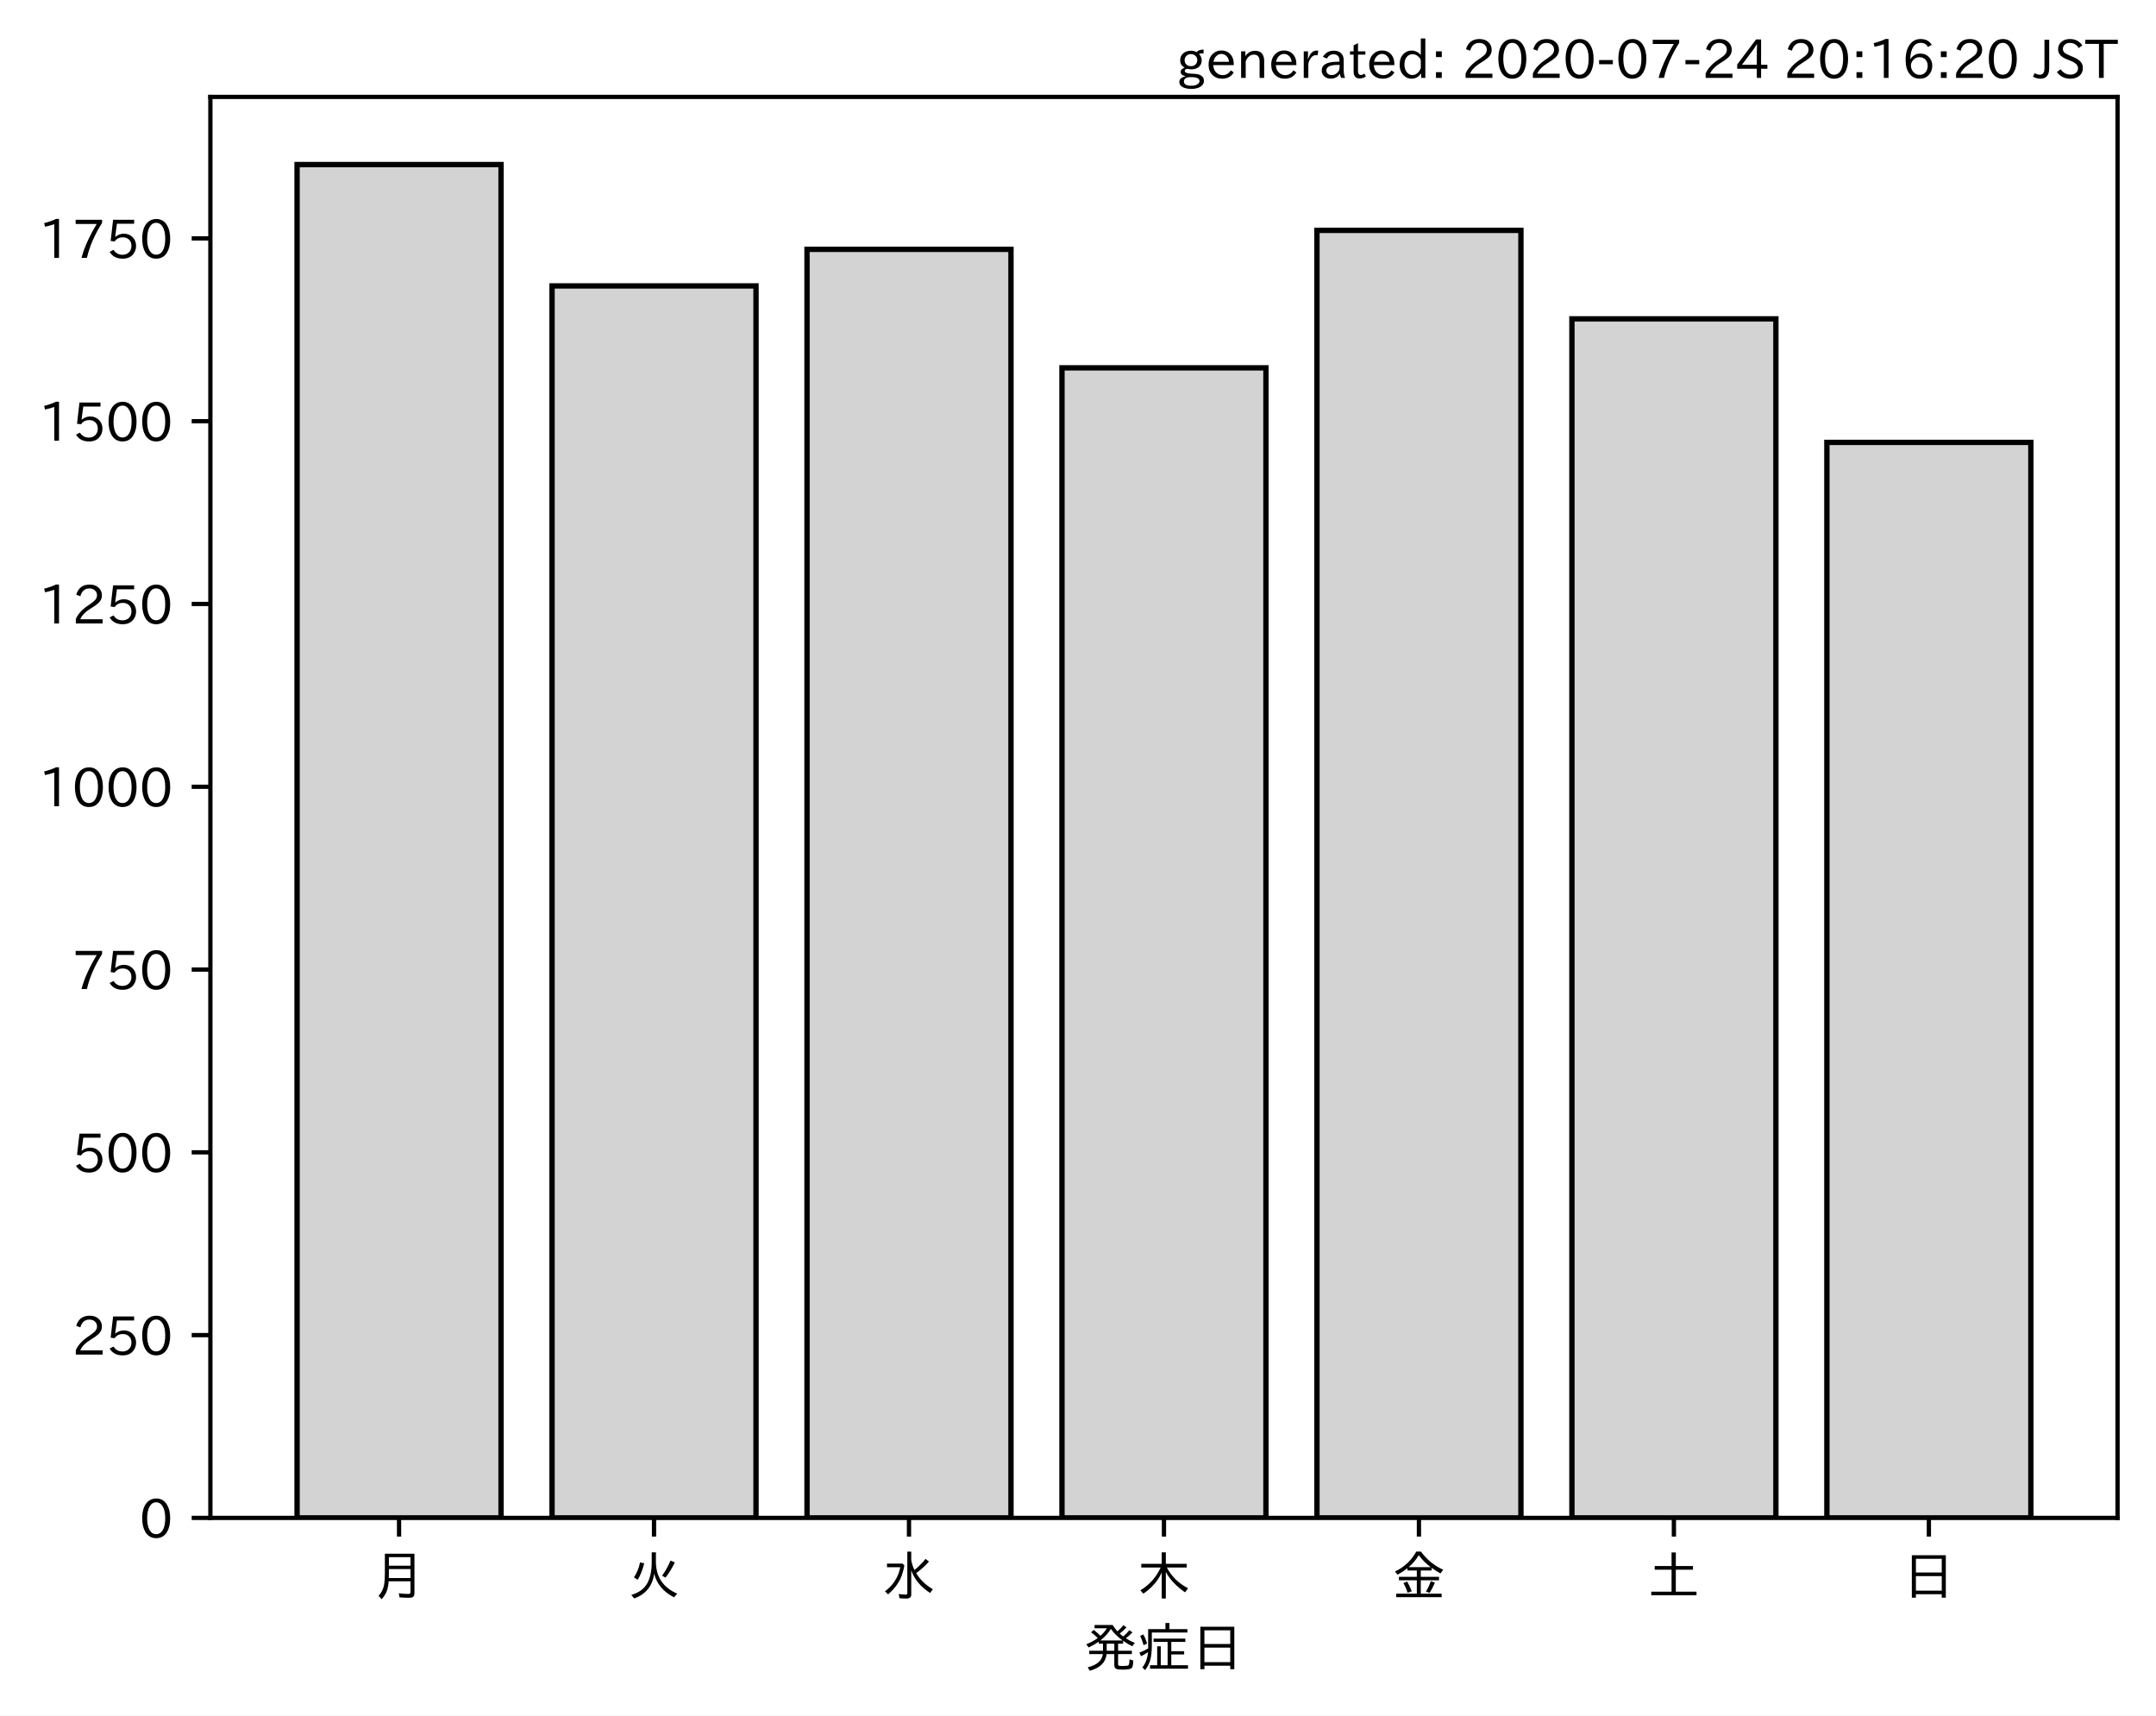
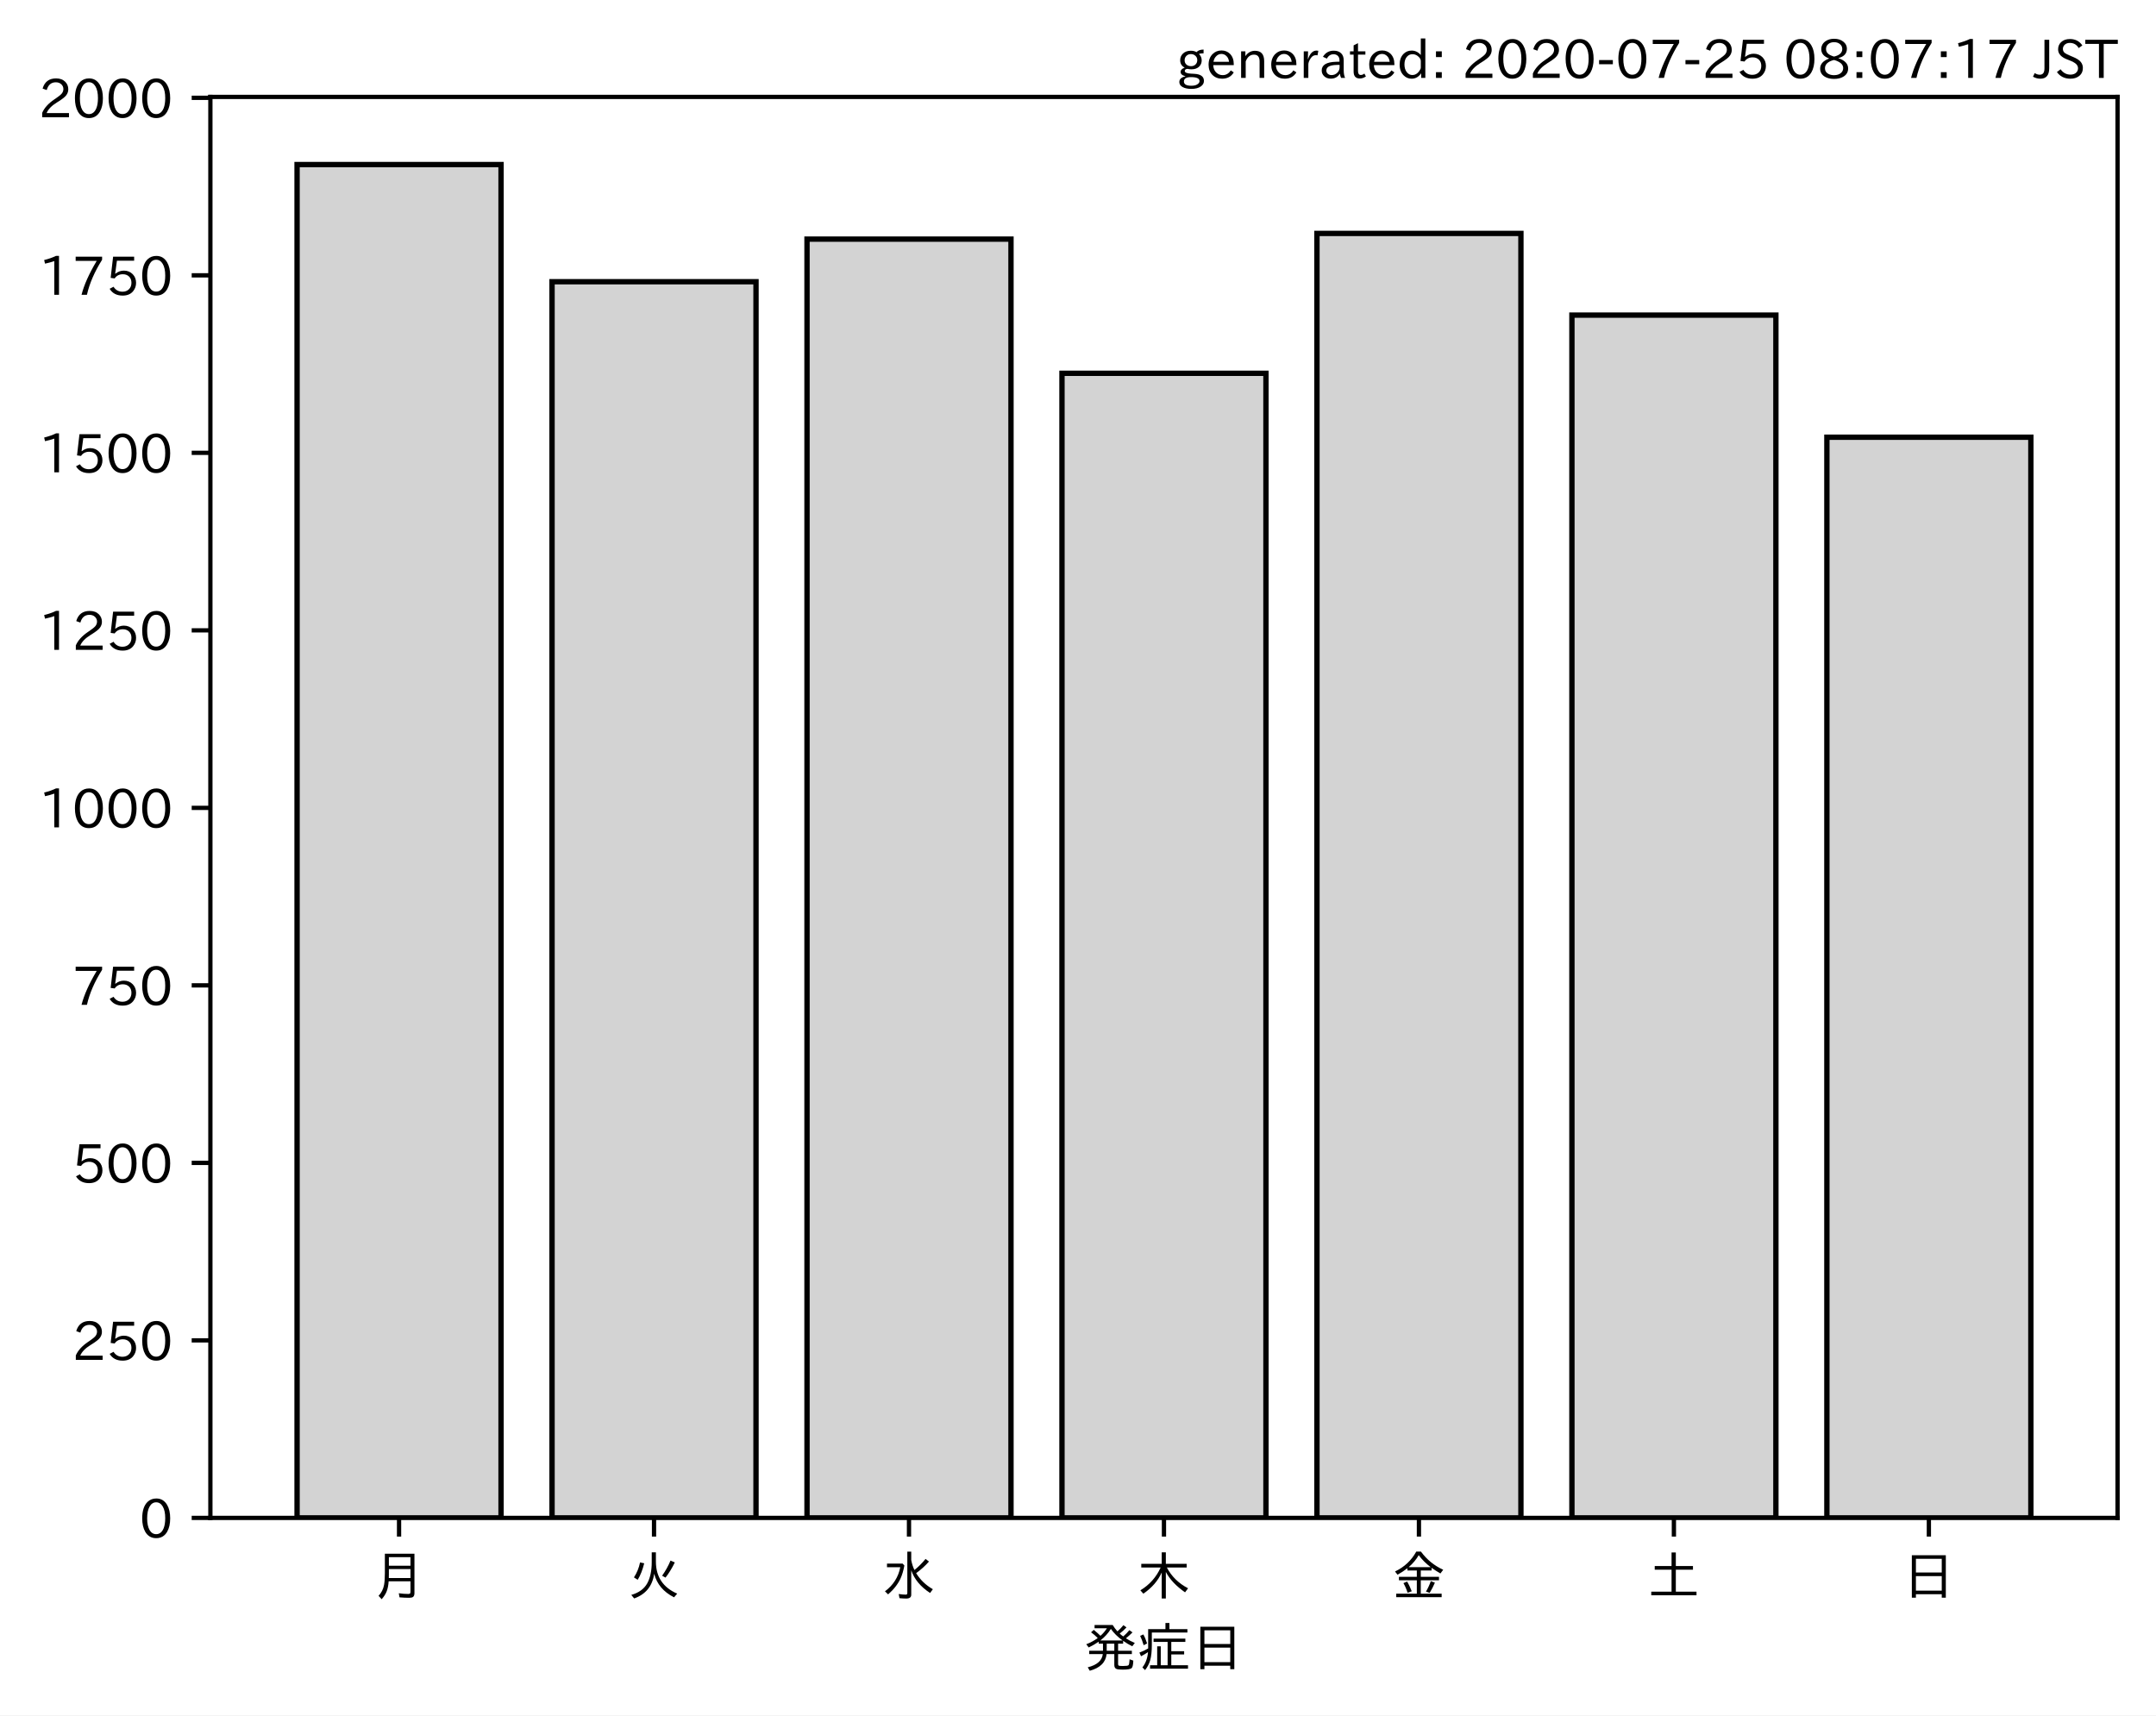
<svg xmlns="http://www.w3.org/2000/svg" xmlns:xlink="http://www.w3.org/1999/xlink" height="321.24pt" version="1.1" viewBox="0 0 403.714 321.24" width="403.714pt">
  <defs>
    <style type="text/css">
*{stroke-linecap:butt;stroke-linejoin:round;}
  </style>
  </defs>
  <g id="figure_1">
    <g id="patch_1">
      <path d="M 0 321.24  L 403.714 321.24  L 403.714 0  L 0 0  z " style="fill:#ffffff;" />
    </g>
    <g id="axes_1">
      <g id="patch_2">
        <path d="M 39.394 284.259  L 396.514 284.259  L 396.514 18.147  L 39.394 18.147  z " style="fill:#ffffff;" />
      </g>
      <g id="patch_3">
-         <path clip-path="url(#p7114df7c6d)" d="M 55.626 284.259  L 93.821 284.259  L 93.821 30.819  L 55.626 30.819  z " style="fill:#d3d3d3;stroke:#000000;stroke-linejoin:miter;" />
+         <path clip-path="url(#p2f17997ea5)" d="M 55.626 284.259  L 93.821 284.259  L 93.821 30.819  L 55.626 30.819  z " style="fill:#d3d3d3;stroke:#000000;stroke-linejoin:miter;" />
      </g>
      <g id="patch_4">
-         <path clip-path="url(#p7114df7c6d)" d="M 103.37 284.259  L 141.564 284.259  L 141.564 53.547  L 103.37 53.547  z " style="fill:#d3d3d3;stroke:#000000;stroke-linejoin:miter;" />
+         <path clip-path="url(#p2f17997ea5)" d="M 103.37 284.259  L 141.564 284.259  L 141.564 52.759  L 103.37 52.759  z " style="fill:#d3d3d3;stroke:#000000;stroke-linejoin:miter;" />
      </g>
      <g id="patch_5">
-         <path clip-path="url(#p7114df7c6d)" d="M 151.113 284.259  L 189.308 284.259  L 189.308 46.701  L 151.113 46.701  z " style="fill:#d3d3d3;stroke:#000000;stroke-linejoin:miter;" />
+         <path clip-path="url(#p2f17997ea5)" d="M 151.113 284.259  L 189.308 284.259  L 189.308 44.78  L 151.113 44.78  z " style="fill:#d3d3d3;stroke:#000000;stroke-linejoin:miter;" />
      </g>
      <g id="patch_6">
-         <path clip-path="url(#p7114df7c6d)" d="M 198.856 284.259  L 237.051 284.259  L 237.051 68.883  L 198.856 68.883  z " style="fill:#d3d3d3;stroke:#000000;stroke-linejoin:miter;" />
+         <path clip-path="url(#p2f17997ea5)" d="M 198.856 284.259  L 237.051 284.259  L 237.051 69.912  L 198.856 69.912  z " style="fill:#d3d3d3;stroke:#000000;stroke-linejoin:miter;" />
      </g>
      <g id="patch_7">
-         <path clip-path="url(#p7114df7c6d)" d="M 246.6 284.259  L 284.794 284.259  L 284.794 43.141  L 246.6 43.141  z " style="fill:#d3d3d3;stroke:#000000;stroke-linejoin:miter;" />
+         <path clip-path="url(#p2f17997ea5)" d="M 246.6 284.259  L 284.794 284.259  L 284.794 43.717  L 246.6 43.717  z " style="fill:#d3d3d3;stroke:#000000;stroke-linejoin:miter;" />
      </g>
      <g id="patch_8">
-         <path clip-path="url(#p7114df7c6d)" d="M 294.343 284.259  L 332.538 284.259  L 332.538 59.709  L 294.343 59.709  z " style="fill:#d3d3d3;stroke:#000000;stroke-linejoin:miter;" />
+         <path clip-path="url(#p2f17997ea5)" d="M 294.343 284.259  L 332.538 284.259  L 332.538 59.008  L 294.343 59.008  z " style="fill:#d3d3d3;stroke:#000000;stroke-linejoin:miter;" />
      </g>
      <g id="patch_9">
-         <path clip-path="url(#p7114df7c6d)" d="M 342.086 284.259  L 380.281 284.259  L 380.281 82.848  L 342.086 82.848  z " style="fill:#d3d3d3;stroke:#000000;stroke-linejoin:miter;" />
+         <path clip-path="url(#p2f17997ea5)" d="M 342.086 284.259  L 380.281 284.259  L 380.281 81.879  L 342.086 81.879  z " style="fill:#d3d3d3;stroke:#000000;stroke-linejoin:miter;" />
      </g>
      <g id="matplotlib.axis_1">
        <g id="xtick_1">
          <g id="line2d_1">
            <defs>
-               <path d="M 0 0  L 0 3.5  " id="m40c550da69" style="stroke:#000000;stroke-width:0.8;" />
-             </defs>
-             <g>
-               <use style="stroke:#000000;stroke-width:0.8;" x="74.724" xlink:href="#m40c550da69" y="284.259" />
+               <path d="M 0 0  L 0 3.5  " id="m3f6c511e76" style="stroke:#000000;stroke-width:0.8;" />
+             </defs>
+             <g>
+               <use style="stroke:#000000;stroke-width:0.8;" x="74.724" xlink:href="#m3f6c511e76" y="284.259" />
            </g>
          </g>
          <g id="text_1">
            <defs>
              <path d="M 78.812 77.875  L 78.812 4  Q 78.812 -1.219 76.078 -3.172  Q 73.969 -4.688 68.797 -4.688  Q 60.844 -4.688 50.828 -3.859  L 49.516 3.812  Q 58.594 2.484 67.094 2.484  Q 70.359 2.484 71.047 4.109  Q 71.391 4.891 71.391 6.844  L 71.391 26.125  L 30.516 26.125  Q 29.781 14.938 26.812 7.422  Q 24.031 0.094 17.438 -7.375  L 11.625 -0.984  Q 19.672 7.422 21.922 19.438  Q 23.438 27.688 23.438 41.406  L 23.438 77.875  z M 30.953 71.391  L 30.953 55.328  L 71.391 55.328  L 71.391 71.391  z M 30.953 49.125  L 30.953 39.938  Q 30.953 35.75 30.859 33.547  L 30.859 32.328  L 71.391 32.328  L 71.391 49.125  z " id="IPAexGothic-26376" />
            </defs>
            <g transform="translate(69.7238 298.7493)scale(0.1 -0.1)">
              <use xlink:href="#IPAexGothic-26376" />
            </g>
          </g>
        </g>
        <g id="xtick_2">
          <g id="line2d_2">
            <g>
-               <use style="stroke:#000000;stroke-width:0.8;" x="122.467" xlink:href="#m40c550da69" y="284.259" />
+               <use style="stroke:#000000;stroke-width:0.8;" x="122.467" xlink:href="#m3f6c511e76" y="284.259" />
            </g>
          </g>
          <g id="text_2">
            <defs>
              <path d="M 53.516 80.422  L 53.516 63.188  Q 53.516 20.359 93.406 3.078  L 87.5 -3.812  Q 57.672 11.328 50.297 40.375  Q 45.359 5.672 12.797 -5.906  L 7.422 0.688  Q 28.859 6.844 37.406 22.609  Q 45.703 37.844 45.703 62.016  L 45.703 80.422  z M 12.406 33.5  Q 20.703 46.141 23.828 61.531  L 31.641 59.906  Q 27 41.312 19.438 29  z M 65.141 36.625  Q 74.656 50.047 80.906 64.984  L 88.922 61.531  Q 81.109 45.406 71.531 33.109  z " id="IPAexGothic-28779" />
            </defs>
            <g transform="translate(117.4671 298.7493)scale(0.1 -0.1)">
              <use xlink:href="#IPAexGothic-28779" />
            </g>
          </g>
        </g>
        <g id="xtick_3">
          <g id="line2d_3">
            <g>
-               <use style="stroke:#000000;stroke-width:0.8;" x="170.21" xlink:href="#m40c550da69" y="284.259" />
+               <use style="stroke:#000000;stroke-width:0.8;" x="170.21" xlink:href="#m3f6c511e76" y="284.259" />
            </g>
          </g>
          <g id="text_3">
            <defs>
              <path d="M 54.203 65.922  Q 56.156 55.562 60.203 47.312  Q 71.578 56.453 81 68.109  L 87.406 63.188  Q 77.25 51.516 63.375 41.406  Q 75 22.609 94.672 11.375  L 89.5 4.297  Q 62.75 21.781 54.203 46.781  L 54.203 0.984  Q 54.203 -6.109 44.875 -6.109  Q 38.812 -6.109 32.172 -5.422  L 30.766 2.391  Q 38.422 1.219 44 1.219  Q 46.875 1.219 46.875 4.109  L 46.875 81.688  L 54.203 81.688  z M 8.797 59.281  L 38.094 59.281  L 41.359 55.766  Q 38.672 41.219 34.078 31.297  Q 26.656 15.375 10.891 1.703  L 4.984 7.422  Q 28.266 24.656 33.688 52.594  L 8.797 52.594  z " id="IPAexGothic-27700" />
            </defs>
            <g transform="translate(165.2104 298.7493)scale(0.1 -0.1)">
              <use xlink:href="#IPAexGothic-27700" />
            </g>
          </g>
        </g>
        <g id="xtick_4">
          <g id="line2d_4">
            <g>
-               <use style="stroke:#000000;stroke-width:0.8;" x="217.954" xlink:href="#m40c550da69" y="284.259" />
+               <use style="stroke:#000000;stroke-width:0.8;" x="217.954" xlink:href="#m3f6c511e76" y="284.259" />
            </g>
          </g>
          <g id="text_4">
            <defs>
              <path d="M 55.422 52  Q 68.5 27 95.125 13.094  L 89.5 5.516  Q 64.594 22.797 53.516 43.703  L 53.516 -6  L 45.797 -6  L 45.797 42.672  Q 35.5 19.578 11.422 2.984  L 5.812 9.281  Q 31.453 24.75 43.797 52  L 7.516 52  L 7.516 58.891  L 45.797 58.891  L 45.797 80.469  L 53.516 80.469  L 53.516 58.891  L 92.531 58.891  L 92.531 52  z " id="IPAexGothic-26408" />
            </defs>
            <g transform="translate(212.9538 298.7493)scale(0.1 -0.1)">
              <use xlink:href="#IPAexGothic-26408" />
            </g>
          </g>
        </g>
        <g id="xtick_5">
          <g id="line2d_5">
            <g>
-               <use style="stroke:#000000;stroke-width:0.8;" x="265.697" xlink:href="#m40c550da69" y="284.259" />
+               <use style="stroke:#000000;stroke-width:0.8;" x="265.697" xlink:href="#m3f6c511e76" y="284.259" />
            </g>
          </g>
          <g id="text_5">
            <defs>
              <path d="M 53.469 46.391  L 53.469 34.516  L 87.547 34.516  L 87.547 28.125  L 53.469 28.125  L 53.469 2.984  L 92.531 2.984  L 92.531 -3.516  L 7.516 -3.516  L 7.516 2.984  L 46.047 2.984  L 46.047 28.125  L 12.547 28.125  L 12.547 34.516  L 46.047 34.516  L 46.047 46.391  L 28.422 46.391  L 28.422 50.688  Q 19.734 43.891 9.906 38.531  L 5.219 44.578  Q 31.344 56.984 45.016 81.781  L 53.766 81.781  Q 70.359 59.234 95.453 47.797  L 90.234 40.828  Q 81.547 45.844 73.641 51.469  L 73.641 46.391  z M 72.016 52.688  Q 59.078 62.406 49.562 75.094  Q 42.828 63.141 30.812 52.688  z M 28.719 4.688  Q 26.078 13.719 21 22.797  L 27.875 25.688  Q 31.938 19.188 36.531 7.516  z M 63.188 6.891  Q 68.797 16.406 72.219 26.516  L 79.891 23.578  Q 75.922 14.156 70.125 4.5  z " id="IPAexGothic-37329" />
            </defs>
            <g transform="translate(260.6971 298.7493)scale(0.1 -0.1)">
              <use xlink:href="#IPAexGothic-37329" />
            </g>
          </g>
        </g>
        <g id="xtick_6">
          <g id="line2d_6">
            <g>
-               <use style="stroke:#000000;stroke-width:0.8;" x="313.44" xlink:href="#m40c550da69" y="284.259" />
+               <use style="stroke:#000000;stroke-width:0.8;" x="313.44" xlink:href="#m3f6c511e76" y="284.259" />
            </g>
          </g>
          <g id="text_6">
            <defs>
              <path d="M 45.609 54.781  L 45.609 80.172  L 53.609 80.172  L 53.609 54.781  L 85.688 54.781  L 85.688 47.906  L 53.609 47.906  L 53.609 6.781  L 92.328 6.781  L 92.328 0  L 7.625 0  L 7.625 6.781  L 45.609 6.781  L 45.609 47.906  L 14.109 47.906  L 14.109 54.781  z " id="IPAexGothic-22303" />
            </defs>
            <g transform="translate(308.4404 298.7493)scale(0.1 -0.1)">
              <use xlink:href="#IPAexGothic-22303" />
            </g>
          </g>
        </g>
        <g id="xtick_7">
          <g id="line2d_7">
            <g>
-               <use style="stroke:#000000;stroke-width:0.8;" x="361.184" xlink:href="#m40c550da69" y="284.259" />
+               <use style="stroke:#000000;stroke-width:0.8;" x="361.184" xlink:href="#m3f6c511e76" y="284.259" />
            </g>
          </g>
          <g id="text_7">
            <defs>
              <path d="M 81.734 75  L 81.734 -4.5  L 74.125 -4.5  L 74.125 2  L 25.734 2  L 25.734 -4.5  L 18.109 -4.5  L 18.109 75  z M 25.734 68.312  L 25.734 42.672  L 74.125 42.672  L 74.125 68.312  z M 25.734 35.891  L 25.734 8.688  L 74.125 8.688  L 74.125 35.891  z " id="IPAexGothic-26085" />
            </defs>
            <g transform="translate(356.1837 298.7493)scale(0.1 -0.1)">
              <use xlink:href="#IPAexGothic-26085" />
            </g>
          </g>
        </g>
        <g id="text_8">
          <defs>
            <path d="M 73.734 56.844  Q 80.609 62.75 85.203 68.609  L 91.109 64.406  Q 84.469 57.812 78.719 53.328  Q 85.938 48.688 95.406 44.625  L 90.625 38.375  Q 81.734 42.781 73.531 48.641  L 73.531 43.312  L 64.109 43.312  L 64.109 29.984  L 89.891 29.984  L 89.891 23.781  L 64.109 23.781  L 64.109 5.609  Q 64.109 2.484 65.719 2.047  Q 67.391 1.469 73.094 1.469  Q 82.125 1.469 83.594 2.984  Q 85.062 4.438 85.5 11.969  Q 85.5 13.484 85.594 14.062  L 92.625 11.578  Q 92.188 0.391 89.703 -2.203  Q 87.062 -5.328 72.609 -5.328  Q 63.812 -5.328 60.938 -4  Q 57.031 -2.344 57.031 3.328  L 57.031 23.781  L 42.578 23.781  Q 40.188 0.531 11.078 -7.422  L 7.281 -0.984  Q 33.25 5.422 35.5 23.781  L 10.016 23.781  L 10.016 29.984  L 35.797 29.984  L 35.797 43.312  L 27.781 43.312  L 27.781 47.016  Q 19.734 41.359 9.078 36.188  L 4.5 42.188  Q 16.312 46.734 25.984 53.812  Q 19.828 60.156 13.484 64.594  L 18.609 69.141  Q 26.516 62.594 31.109 58.016  Q 38.031 64.062 43.172 72.125  L 20.062 72.125  L 20.062 78.219  L 54 78.219  Q 58.203 71.344 62.891 66.312  Q 69.094 71.625 74.031 77.938  L 79.828 73.734  Q 74.172 67.625 67.094 62.203  Q 70.406 59.078 73.734 56.844  z M 57.031 43.312  L 42.781 43.312  L 42.781 29.984  L 57.031 29.984  z M 30.906 49.312  L 72.516 49.312  Q 58.688 59.281 50.594 71  Q 43.219 58.891 30.906 49.312  z " id="IPAexGothic-30330" />
            <path d="M 63.719 2.875  L 95.016 2.875  L 95.016 -3.516  L 23.969 -3.516  L 23.969 2.875  L 37.312 2.875  L 37.312 38.281  L 44 38.281  L 44 2.875  L 56.844 2.875  L 56.844 46.578  L 30.516 46.578  L 30.516 52.781  L 90.047 52.781  L 90.047 46.578  L 63.719 46.578  L 63.719 29.203  L 87.797 29.203  L 87.797 23.094  L 63.719 23.094  z M 60.203 70.516  L 93.891 70.516  L 93.891 64.109  L 27.297 64.109  L 27.297 41.406  Q 27.297 23.141 24.219 12.203  Q 21.391 2.25 14.594 -6.203  L 9.625 -1.172  Q 18.75 10.359 20.125 27.484  Q 15.438 24.125 7.078 19.734  L 4 26.609  Q 12.312 29.594 20.406 34.328  L 20.406 37.891  L 20.406 70.516  L 52.781 70.516  L 52.781 81.984  L 60.203 81.984  z M 12.016 40.375  Q 8.891 50.781 5.422 57.906  L 11.375 60.594  Q 15.234 53.859 18.406 43.703  z " id="IPAexGothic-30151" />
          </defs>
          <g transform="translate(202.9538 312.1399)scale(0.1 -0.1)">
            <use xlink:href="#IPAexGothic-30330" />
            <use x="100" xlink:href="#IPAexGothic-30151" />
            <use x="200" xlink:href="#IPAexGothic-26085" />
          </g>
        </g>
      </g>
      <g id="matplotlib.axis_2">
        <g id="ytick_1">
          <g id="line2d_8">
            <defs>
-               <path d="M 0 0  L -3.5 0  " id="m525722f227" style="stroke:#000000;stroke-width:0.8;" />
-             </defs>
-             <g>
-               <use style="stroke:#000000;stroke-width:0.8;" x="39.394" xlink:href="#m525722f227" y="284.259" />
+               <path d="M 0 0  L -3.5 0  " id="m74d8615777" style="stroke:#000000;stroke-width:0.8;" />
+             </defs>
+             <g>
+               <use style="stroke:#000000;stroke-width:0.8;" x="39.394" xlink:href="#m74d8615777" y="284.259" />
            </g>
          </g>
          <g id="text_9">
            <defs>
              <path d="M 31.844 73.828  Q 45.016 73.828 52.094 61.625  Q 57.719 51.953 57.719 36.625  Q 57.719 21.438 52.094 11.578  Q 45.125 -0.484 31.5 -0.484  Q 17.922 -0.484 10.938 11.578  Q 5.328 21.438 5.328 36.719  Q 5.328 58.016 15.625 67.719  Q 22.172 73.828 31.844 73.828  z M 31.5 66.656  Q 23.688 66.656 19.188 58.734  Q 14.594 50.734 14.594 36.625  Q 14.594 22.75 19.094 14.797  Q 23.641 6.984 31.5 6.984  Q 40.922 6.984 45.453 18.016  Q 48.438 25.344 48.438 37.109  Q 48.438 50.875 43.844 58.734  Q 39.203 66.656 31.5 66.656  z " id="IPAexGothic-48" />
            </defs>
            <g transform="translate(26.09531 288.0039)scale(0.1 -0.1)">
              <use xlink:href="#IPAexGothic-48" />
            </g>
          </g>
        </g>
        <g id="ytick_2">
          <g id="line2d_9">
            <g>
-               <use style="stroke:#000000;stroke-width:0.8;" x="39.394" xlink:href="#m525722f227" y="250.028" />
+               <use style="stroke:#000000;stroke-width:0.8;" x="39.394" xlink:href="#m74d8615777" y="251.016" />
            </g>
          </g>
          <g id="text_10">
            <defs>
              <path d="M 57.172 0.984  L 6.984 0.984  L 6.984 9.281  Q 12.891 23.047 29.594 34.422  L 32.375 36.281  Q 40.922 42.141 43.609 45.406  Q 46.688 49.266 46.688 53.812  Q 46.688 58.938 43.062 62.547  Q 39.062 66.547 32.562 66.547  Q 19.531 66.547 15.484 52  L 7.766 54.781  Q 13.328 73.828 33.062 73.828  Q 43.844 73.828 50.25 67.438  Q 55.859 61.672 55.859 53.516  Q 55.859 47.469 52.25 42.531  Q 48.922 37.75 36.969 30.281  L 34.859 29  Q 19.625 19.578 15.281 8.891  L 57.172 8.891  z " id="IPAexGothic-50" />
              <path d="M 18.406 40.672  Q 25.531 46.297 33.938 46.297  Q 44 46.297 50.641 39.5  Q 56.844 33.016 56.844 23.391  Q 56.844 14.656 51.516 8.016  Q 44.828 -0.484 31.734 -0.484  Q 14.984 -0.484 7.328 12.25  L 14.656 16.062  Q 20.453 6.781 31.453 6.781  Q 38.531 6.781 43.266 11.188  Q 48.141 15.828 48.141 23.484  Q 48.141 30.719 43.844 35.016  Q 39.359 39.5 32.125 39.5  Q 21.969 39.5 16.75 31.688  L 9.234 32.672  L 13.812 72.406  L 53.219 72.406  L 53.219 64.891  L 20.953 64.891  L 17.719 40.672  z " id="IPAexGothic-53" />
            </defs>
-             <g transform="translate(13.49844 253.7738)scale(0.1 -0.1)">
+             <g transform="translate(13.49844 254.7615)scale(0.1 -0.1)">
              <use xlink:href="#IPAexGothic-50" />
              <use x="62.988" xlink:href="#IPAexGothic-53" />
              <use x="125.977" xlink:href="#IPAexGothic-48" />
            </g>
          </g>
        </g>
        <g id="ytick_3">
          <g id="line2d_10">
            <g>
-               <use style="stroke:#000000;stroke-width:0.8;" x="39.394" xlink:href="#m525722f227" y="215.798" />
+               <use style="stroke:#000000;stroke-width:0.8;" x="39.394" xlink:href="#m74d8615777" y="217.774" />
            </g>
          </g>
          <g id="text_11">
-             <g transform="translate(13.49844 219.5436)scale(0.1 -0.1)">
+             <g transform="translate(13.49844 221.5192)scale(0.1 -0.1)">
              <use xlink:href="#IPAexGothic-53" />
              <use x="62.988" xlink:href="#IPAexGothic-48" />
              <use x="125.977" xlink:href="#IPAexGothic-48" />
            </g>
          </g>
        </g>
        <g id="ytick_4">
          <g id="line2d_11">
            <g>
-               <use style="stroke:#000000;stroke-width:0.8;" x="39.394" xlink:href="#m525722f227" y="181.568" />
+               <use style="stroke:#000000;stroke-width:0.8;" x="39.394" xlink:href="#m74d8615777" y="184.531" />
            </g>
          </g>
          <g id="text_12">
            <defs>
              <path d="M 56.203 66.609  Q 34.969 32.906 27.781 0.984  L 17.672 0.984  Q 24.703 28.656 46.094 64.5  L 6.688 64.5  L 6.688 72.406  L 56.203 72.406  z " id="IPAexGothic-55" />
            </defs>
-             <g transform="translate(13.49844 185.3135)scale(0.1 -0.1)">
+             <g transform="translate(13.49844 188.2768)scale(0.1 -0.1)">
              <use xlink:href="#IPAexGothic-55" />
              <use x="62.988" xlink:href="#IPAexGothic-53" />
              <use x="125.977" xlink:href="#IPAexGothic-48" />
            </g>
          </g>
        </g>
        <g id="ytick_5">
          <g id="line2d_12">
            <g>
-               <use style="stroke:#000000;stroke-width:0.8;" x="39.394" xlink:href="#m525722f227" y="147.338" />
+               <use style="stroke:#000000;stroke-width:0.8;" x="39.394" xlink:href="#m74d8615777" y="151.289" />
            </g>
          </g>
          <g id="text_13">
            <defs>
              <path d="M 38.484 0.984  L 29.688 0.984  L 29.688 64.109  Q 21.438 61.281 12.312 59.328  L 10.688 66.109  Q 23.734 69.391 32.906 73.922  L 38.484 73.922  z " id="IPAexGothic-49" />
            </defs>
-             <g transform="translate(7.2 151.0834)scale(0.1 -0.1)">
+             <g transform="translate(7.2 155.0344)scale(0.1 -0.1)">
              <use xlink:href="#IPAexGothic-49" />
              <use x="62.988" xlink:href="#IPAexGothic-48" />
              <use x="125.977" xlink:href="#IPAexGothic-48" />
              <use x="188.965" xlink:href="#IPAexGothic-48" />
            </g>
          </g>
        </g>
        <g id="ytick_6">
          <g id="line2d_13">
            <g>
-               <use style="stroke:#000000;stroke-width:0.8;" x="39.394" xlink:href="#m525722f227" y="113.108" />
+               <use style="stroke:#000000;stroke-width:0.8;" x="39.394" xlink:href="#m74d8615777" y="118.047" />
            </g>
          </g>
          <g id="text_14">
-             <g transform="translate(7.2 116.8532)scale(0.1 -0.1)">
+             <g transform="translate(7.2 121.792)scale(0.1 -0.1)">
              <use xlink:href="#IPAexGothic-49" />
              <use x="62.988" xlink:href="#IPAexGothic-50" />
              <use x="125.977" xlink:href="#IPAexGothic-53" />
              <use x="188.965" xlink:href="#IPAexGothic-48" />
            </g>
          </g>
        </g>
        <g id="ytick_7">
          <g id="line2d_14">
            <g>
-               <use style="stroke:#000000;stroke-width:0.8;" x="39.394" xlink:href="#m525722f227" y="78.878" />
+               <use style="stroke:#000000;stroke-width:0.8;" x="39.394" xlink:href="#m74d8615777" y="84.804" />
            </g>
          </g>
          <g id="text_15">
-             <g transform="translate(7.2 82.62306)scale(0.1 -0.1)">
+             <g transform="translate(7.2 88.54958)scale(0.1 -0.1)">
              <use xlink:href="#IPAexGothic-49" />
              <use x="62.988" xlink:href="#IPAexGothic-53" />
              <use x="125.977" xlink:href="#IPAexGothic-48" />
              <use x="188.965" xlink:href="#IPAexGothic-48" />
            </g>
          </g>
        </g>
        <g id="ytick_8">
          <g id="line2d_15">
            <g>
-               <use style="stroke:#000000;stroke-width:0.8;" x="39.394" xlink:href="#m525722f227" y="44.648" />
+               <use style="stroke:#000000;stroke-width:0.8;" x="39.394" xlink:href="#m74d8615777" y="51.562" />
            </g>
          </g>
          <g id="text_16">
-             <g transform="translate(7.2 48.39292)scale(0.1 -0.1)">
+             <g transform="translate(7.2 55.30719)scale(0.1 -0.1)">
              <use xlink:href="#IPAexGothic-49" />
              <use x="62.988" xlink:href="#IPAexGothic-55" />
              <use x="125.977" xlink:href="#IPAexGothic-53" />
              <use x="188.965" xlink:href="#IPAexGothic-48" />
            </g>
          </g>
        </g>
+         <g id="ytick_9">
+           <g id="line2d_16">
+             <g>
+               <use style="stroke:#000000;stroke-width:0.8;" x="39.394" xlink:href="#m74d8615777" y="18.319" />
+             </g>
+           </g>
+           <g id="text_17">
+             <g transform="translate(7.2 22.0648)scale(0.1 -0.1)">
+               <use xlink:href="#IPAexGothic-50" />
+               <use x="62.988" xlink:href="#IPAexGothic-48" />
+               <use x="125.977" xlink:href="#IPAexGothic-48" />
+               <use x="188.965" xlink:href="#IPAexGothic-48" />
+             </g>
+           </g>
+         </g>
      </g>
      <g id="patch_10">
        <path d="M 39.394 284.259  L 39.394 18.147  " style="fill:none;stroke:#000000;stroke-linecap:square;stroke-linejoin:miter;stroke-width:0.8;" />
      </g>
      <g id="patch_11">
        <path d="M 396.514 284.259  L 396.514 18.147  " style="fill:none;stroke:#000000;stroke-linecap:square;stroke-linejoin:miter;stroke-width:0.8;" />
      </g>
      <g id="patch_12">
        <path d="M 39.394 284.259  L 396.514 284.259  " style="fill:none;stroke:#000000;stroke-linecap:square;stroke-linejoin:miter;stroke-width:0.8;" />
      </g>
      <g id="patch_13">
        <path d="M 39.394 18.147  L 396.514 18.147  " style="fill:none;stroke:#000000;stroke-linecap:square;stroke-linejoin:miter;stroke-width:0.8;" />
      </g>
    </g>
-     <g id="text_17">
+     <g id="text_18">
      <defs>
        <path d="M 20.797 17.969  Q 15.719 17.531 15.719 14.062  Q 15.719 9.578 27.547 8.984  L 33.297 8.688  Q 51.609 7.766 51.609 -4.594  Q 51.609 -10.938 45.703 -14.984  Q 39.359 -19.578 28.031 -19.578  Q 17.781 -19.578 11.531 -16.062  Q 5.516 -12.641 5.516 -6.688  Q 5.516 1.312 16.797 3.859  L 16.797 4.203  Q 7.906 6.453 7.906 12.156  Q 7.906 17.438 15.531 20.266  Q 7.125 24.609 7.125 34.078  Q 7.125 41.406 12.016 46.297  Q 17.625 51.906 27.156 51.906  Q 33.203 51.906 37.844 49.266  Q 41.406 53.953 50.922 54.109  L 50.922 47.078  Q 44.344 46.922 42.234 45.906  Q 47.406 40.828 47.406 33.891  Q 47.406 27 42.719 22.266  Q 37.5 17.094 28.328 17.094  Q 24.422 17.094 20.797 17.969  z M 27.094 45.609  Q 22.016 45.609 18.703 42.281  Q 15.438 39.016 15.438 34.078  Q 15.438 29.25 18.5 26.312  Q 21.828 23 27.438 23  Q 32.719 23 35.891 26.219  Q 39.109 29.391 39.109 34.422  Q 39.109 39.016 35.891 42.188  Q 32.516 45.609 27.094 45.609  z M 27.391 2.484  Q 14.109 2.484 14.109 -5.719  Q 14.109 -13.672 28.125 -13.672  Q 37.156 -13.672 41.219 -9.469  Q 43.312 -7.516 43.312 -4.891  Q 43.312 2.484 27.391 2.484  z " id="IPAexGothic-103" />
        <path d="M 13.484 24.906  Q 13.922 16.266 18.891 11.281  Q 23.969 6.203 31.203 6.203  Q 40.719 6.203 46.297 15.094  L 51.906 11.375  Q 44.828 -0.484 30.172 -0.484  Q 19.094 -0.484 11.969 6.594  Q 4.781 13.812 4.781 25.641  Q 4.781 38.188 12.312 45.703  Q 19 52.391 29 52.391  Q 38.422 52.391 44.781 46.188  Q 51.906 38.969 51.906 26.906  L 51.906 24.906  z M 43.062 31.203  Q 42.328 37.984 38.281 41.891  Q 34.281 45.906 28.812 45.906  Q 22.469 45.906 17.969 40.484  Q 14.891 36.812 13.969 31.203  z " id="IPAexGothic-101" />
        <path d="M 52 0.984  L 43.406 0.984  L 43.406 31.891  Q 43.406 44.578 32.906 44.578  Q 22.312 44.578 17.391 31.891  L 17.391 0.984  L 8.797 0.984  L 8.797 50.781  L 16.797 50.781  L 16.797 41.797  Q 23.828 51.812 34.719 51.812  Q 52 51.812 52 32.375  z " id="IPAexGothic-110" />
        <path d="M 36.078 51.812  L 34.578 43.266  Q 32.906 43.609 31.594 43.609  Q 25.828 43.609 22.078 38.188  Q 17.391 31.344 17.391 26.172  L 17.391 0.984  L 8.797 0.984  L 8.797 50.781  L 16.891 50.781  L 16.5 35.984  L 16.703 35.984  Q 22.219 52.203 32.766 52.203  Q 34.469 52.203 36.078 51.812  z " id="IPAexGothic-114" />
        <path d="M 49.312 0.984  L 41.75 0.984  Q 39.984 4.734 39.547 8.688  L 39.203 8.688  Q 33.547 -0.391 22.312 -0.391  Q 14.594 -0.391 9.719 4.5  Q 5.422 8.797 5.422 14.984  Q 5.422 30.422 32.031 31.203  L 38.719 31.391  L 38.719 33.984  Q 38.719 39.203 35.75 42.188  Q 32.625 45.312 27.734 45.312  Q 19.344 45.312 15.141 37.156  L 7.719 40.578  Q 14.656 52 27.938 52  Q 37.109 52 42.047 46.875  Q 46.625 42.281 46.625 33.891  L 46.625 15.578  Q 46.625 6.25 49.312 0.984  z M 38.922 25.391  L 33.453 25.297  Q 14.109 24.859 14.109 14.891  Q 14.109 11.375 16.406 9.078  Q 19.234 6.297 23.828 6.297  Q 30.219 6.297 34.906 10.984  Q 38.922 15.141 38.922 21  z " id="IPAexGothic-97" />
        <path d="M 33.203 3.766  Q 27.641 -0.094 21.828 -0.094  Q 10.203 -0.094 10.203 12.984  L 10.203 44.672  L 3.422 44.672  L 3.422 50.781  L 10.203 50.781  L 10.203 61.969  L 18.406 66.062  L 18.406 50.781  L 32.234 50.781  L 32.234 44.672  L 18.406 44.672  L 18.406 14.156  Q 18.406 6.5 23.641 6.5  Q 27.156 6.5 30.328 9.188  z " id="IPAexGothic-116" />
        <path d="M 52.984 0.984  L 45.172 0.984  L 45.172 9.672  Q 38.141 -0.484 27.391 -0.484  Q 18.453 -0.484 12.312 5.812  Q 4.891 13.188 4.891 25.984  Q 4.891 38.531 12.062 45.906  Q 18.266 52.203 27.391 52.203  Q 37.25 52.203 44.484 43.891  L 44.484 74.906  L 52.984 74.906  z M 44.484 20.359  L 44.484 32.766  Q 44.484 37.703 38.375 42.281  Q 34.078 45.406 28.953 45.406  Q 23.188 45.406 19.188 41.406  Q 13.875 36.078 13.875 26.219  Q 13.875 17.328 18.266 11.719  Q 22.516 6.391 28.859 6.391  Q 36.281 6.391 41.5 13.672  Q 44.484 17.719 44.484 20.359  z " id="IPAexGothic-100" />
        <path d="M 21.391 39.984  L 10.5 39.984  L 10.5 50.781  L 21.391 50.781  z M 21.391 0.984  L 10.5 0.984  L 10.5 11.766  L 21.391 11.766  z " id="IPAexGothic-58" />
        <path id="IPAexGothic-32" />
        <path d="M 30.766 26.609  L 4.984 26.609  L 4.984 34.422  L 30.766 34.422  z " id="IPAexGothic-45" />
-         <path d="M 59.578 18.109  L 47.797 18.109  L 47.797 0.984  L 39.797 0.984  L 39.797 18.109  L 3.078 18.109  L 3.078 26.125  L 38.375 73.094  L 47.797 73.094  L 47.797 25.531  L 59.578 25.531  z M 40.281 64.203  L 39.984 64.203  Q 35.594 57.125 31.297 51.312  L 11.859 25.531  L 39.797 25.531  L 39.797 49.125  Q 39.797 54.391 40.281 64.203  z " id="IPAexGothic-52" />
-         <path d="M 16.5 36.375  Q 23.578 46.578 34.906 46.578  Q 45.406 46.578 51.812 39.266  Q 57.422 32.906 57.422 23.781  Q 57.422 13.812 51.125 6.781  Q 44.578 -0.484 34.031 -0.484  Q 21.484 -0.484 14.406 9.078  Q 7.516 18.406 7.516 34.812  Q 7.516 53.516 15.828 64.203  Q 23.344 73.828 35.5 73.828  Q 49.859 73.828 56.391 62.891  L 49.219 58.984  Q 45.219 66.656 35.938 66.656  Q 17.484 66.656 16.109 36.375  z M 33.453 39.797  Q 26.312 39.797 21.625 34.469  Q 17.438 29.688 17.438 24.078  Q 17.438 18.062 21.141 13.188  Q 26.125 6.688 33.734 6.688  Q 41.703 6.688 45.953 13.188  Q 48.828 17.625 48.828 23.484  Q 48.828 30.375 45.016 34.812  Q 40.625 39.797 33.453 39.797  z " id="IPAexGothic-54" />
+         <path d="M 39.703 37.891  Q 57.812 31.734 57.812 18.703  Q 57.812 8.453 48.438 3.078  Q 41.609 -0.875 31.5 -0.875  Q 21.344 -0.875 14.5 3.078  Q 5.422 8.297 5.422 18.406  Q 5.422 31.062 22.016 37.203  L 22.016 37.5  Q 7.516 42.719 7.516 54.828  Q 7.516 64.062 15.328 69.625  Q 21.969 74.312 31.547 74.312  Q 42.234 74.312 48.922 68.797  Q 55.516 63.578 55.516 55.719  Q 55.516 42.281 39.703 38.188  z M 31.594 41.016  Q 46.828 44.625 46.828 55.125  Q 46.828 61.188 41.797 64.844  Q 37.703 67.922 31.5 67.922  Q 25.094 67.922 20.797 64.5  Q 16.406 60.891 16.406 55.031  Q 16.406 49.219 21.094 45.703  Q 23.344 43.891 26.906 42.531  Q 31 40.875 31.594 41.016  z M 30.906 34.516  Q 14.406 30.172 14.406 19  Q 14.406 12.109 20.516 8.688  Q 25.094 6.109 31.391 6.109  Q 40.234 6.109 45.016 10.891  Q 48.531 14.406 48.531 19.531  Q 48.531 24.906 43.656 28.906  Q 40.766 31.156 36.719 32.812  Q 31.984 34.719 30.906 34.516  z " id="IPAexGothic-56" />
        <path d="M 28.422 72.406  L 28.422 19.281  Q 28.422 -0.484 11.922 -0.484  Q 4.734 -0.484 -1.953 3.266  L 1.312 10.062  Q 5.906 6.984 10.844 6.984  Q 19.531 6.984 19.531 18.797  L 19.531 72.406  z " id="IPAexGothic-74" />
        <path d="M 45.609 56.891  Q 40.047 66.547 28.953 66.547  Q 22.703 66.547 18.953 62.641  Q 16.062 59.422 16.062 55.219  Q 16.062 50.594 19.781 47.609  Q 22.562 45.516 31 42  L 34.375 40.578  Q 45.703 36.031 49.859 30.516  Q 53.469 25.688 53.469 19.672  Q 53.469 10.062 46.391 4.5  Q 39.984 -0.484 30.172 -0.484  Q 13.766 -0.484 4.891 11.969  L 11.766 17.188  Q 18.797 7.172 30.281 7.172  Q 35.75 7.172 39.594 9.766  Q 44.391 13.234 44.391 19  Q 44.391 23.484 40.875 27  Q 37.109 30.609 27 34.469  L 24.078 35.594  Q 7.078 42.094 7.078 54.391  Q 7.078 62.594 12.594 67.922  Q 18.797 73.828 29.109 73.828  Q 44.391 73.828 52.484 61.812  z " id="IPAexGothic-83" />
        <path d="M 60.406 64.703  L 33.984 64.703  L 33.984 0.984  L 25.094 0.984  L 25.094 64.703  L -0.484 64.703  L -0.484 72.406  L 60.406 72.406  z " id="IPAexGothic-84" />
      </defs>
      <g transform="translate(220.2794 14.69063)scale(0.1 -0.1)">
        <use xlink:href="#IPAexGothic-103" />
        <use x="55.518" xlink:href="#IPAexGothic-101" />
        <use x="112.402" xlink:href="#IPAexGothic-110" />
        <use x="172.803" xlink:href="#IPAexGothic-101" />
        <use x="229.688" xlink:href="#IPAexGothic-114" />
        <use x="266.699" xlink:href="#IPAexGothic-97" />
        <use x="321.68" xlink:href="#IPAexGothic-116" />
        <use x="356.299" xlink:href="#IPAexGothic-101" />
        <use x="413.184" xlink:href="#IPAexGothic-100" />
        <use x="475.586" xlink:href="#IPAexGothic-58" />
        <use x="507.568" xlink:href="#IPAexGothic-32" />
        <use x="534.57" xlink:href="#IPAexGothic-50" />
        <use x="597.559" xlink:href="#IPAexGothic-48" />
        <use x="660.547" xlink:href="#IPAexGothic-50" />
        <use x="723.535" xlink:href="#IPAexGothic-48" />
        <use x="786.523" xlink:href="#IPAexGothic-45" />
        <use x="822.314" xlink:href="#IPAexGothic-48" />
        <use x="885.303" xlink:href="#IPAexGothic-55" />
        <use x="948.291" xlink:href="#IPAexGothic-45" />
        <use x="984.082" xlink:href="#IPAexGothic-50" />
-         <use x="1047.07" xlink:href="#IPAexGothic-52" />
+         <use x="1047.07" xlink:href="#IPAexGothic-53" />
        <use x="1110.059" xlink:href="#IPAexGothic-32" />
-         <use x="1137.061" xlink:href="#IPAexGothic-50" />
-         <use x="1200.049" xlink:href="#IPAexGothic-48" />
+         <use x="1137.061" xlink:href="#IPAexGothic-48" />
+         <use x="1200.049" xlink:href="#IPAexGothic-56" />
        <use x="1263.037" xlink:href="#IPAexGothic-58" />
-         <use x="1295.02" xlink:href="#IPAexGothic-49" />
-         <use x="1358.008" xlink:href="#IPAexGothic-54" />
+         <use x="1295.02" xlink:href="#IPAexGothic-48" />
+         <use x="1358.008" xlink:href="#IPAexGothic-55" />
        <use x="1420.996" xlink:href="#IPAexGothic-58" />
-         <use x="1452.979" xlink:href="#IPAexGothic-50" />
-         <use x="1515.967" xlink:href="#IPAexGothic-48" />
+         <use x="1452.979" xlink:href="#IPAexGothic-49" />
+         <use x="1515.967" xlink:href="#IPAexGothic-55" />
        <use x="1578.955" xlink:href="#IPAexGothic-32" />
        <use x="1605.957" xlink:href="#IPAexGothic-74" />
        <use x="1643.945" xlink:href="#IPAexGothic-83" />
        <use x="1702.441" xlink:href="#IPAexGothic-84" />
      </g>
    </g>
  </g>
  <defs>
-     <clipPath id="p7114df7c6d">
+     <clipPath id="p2f17997ea5">
      <rect height="266.112" width="357.12" x="39.394" y="18.147" />
    </clipPath>
  </defs>
</svg>
